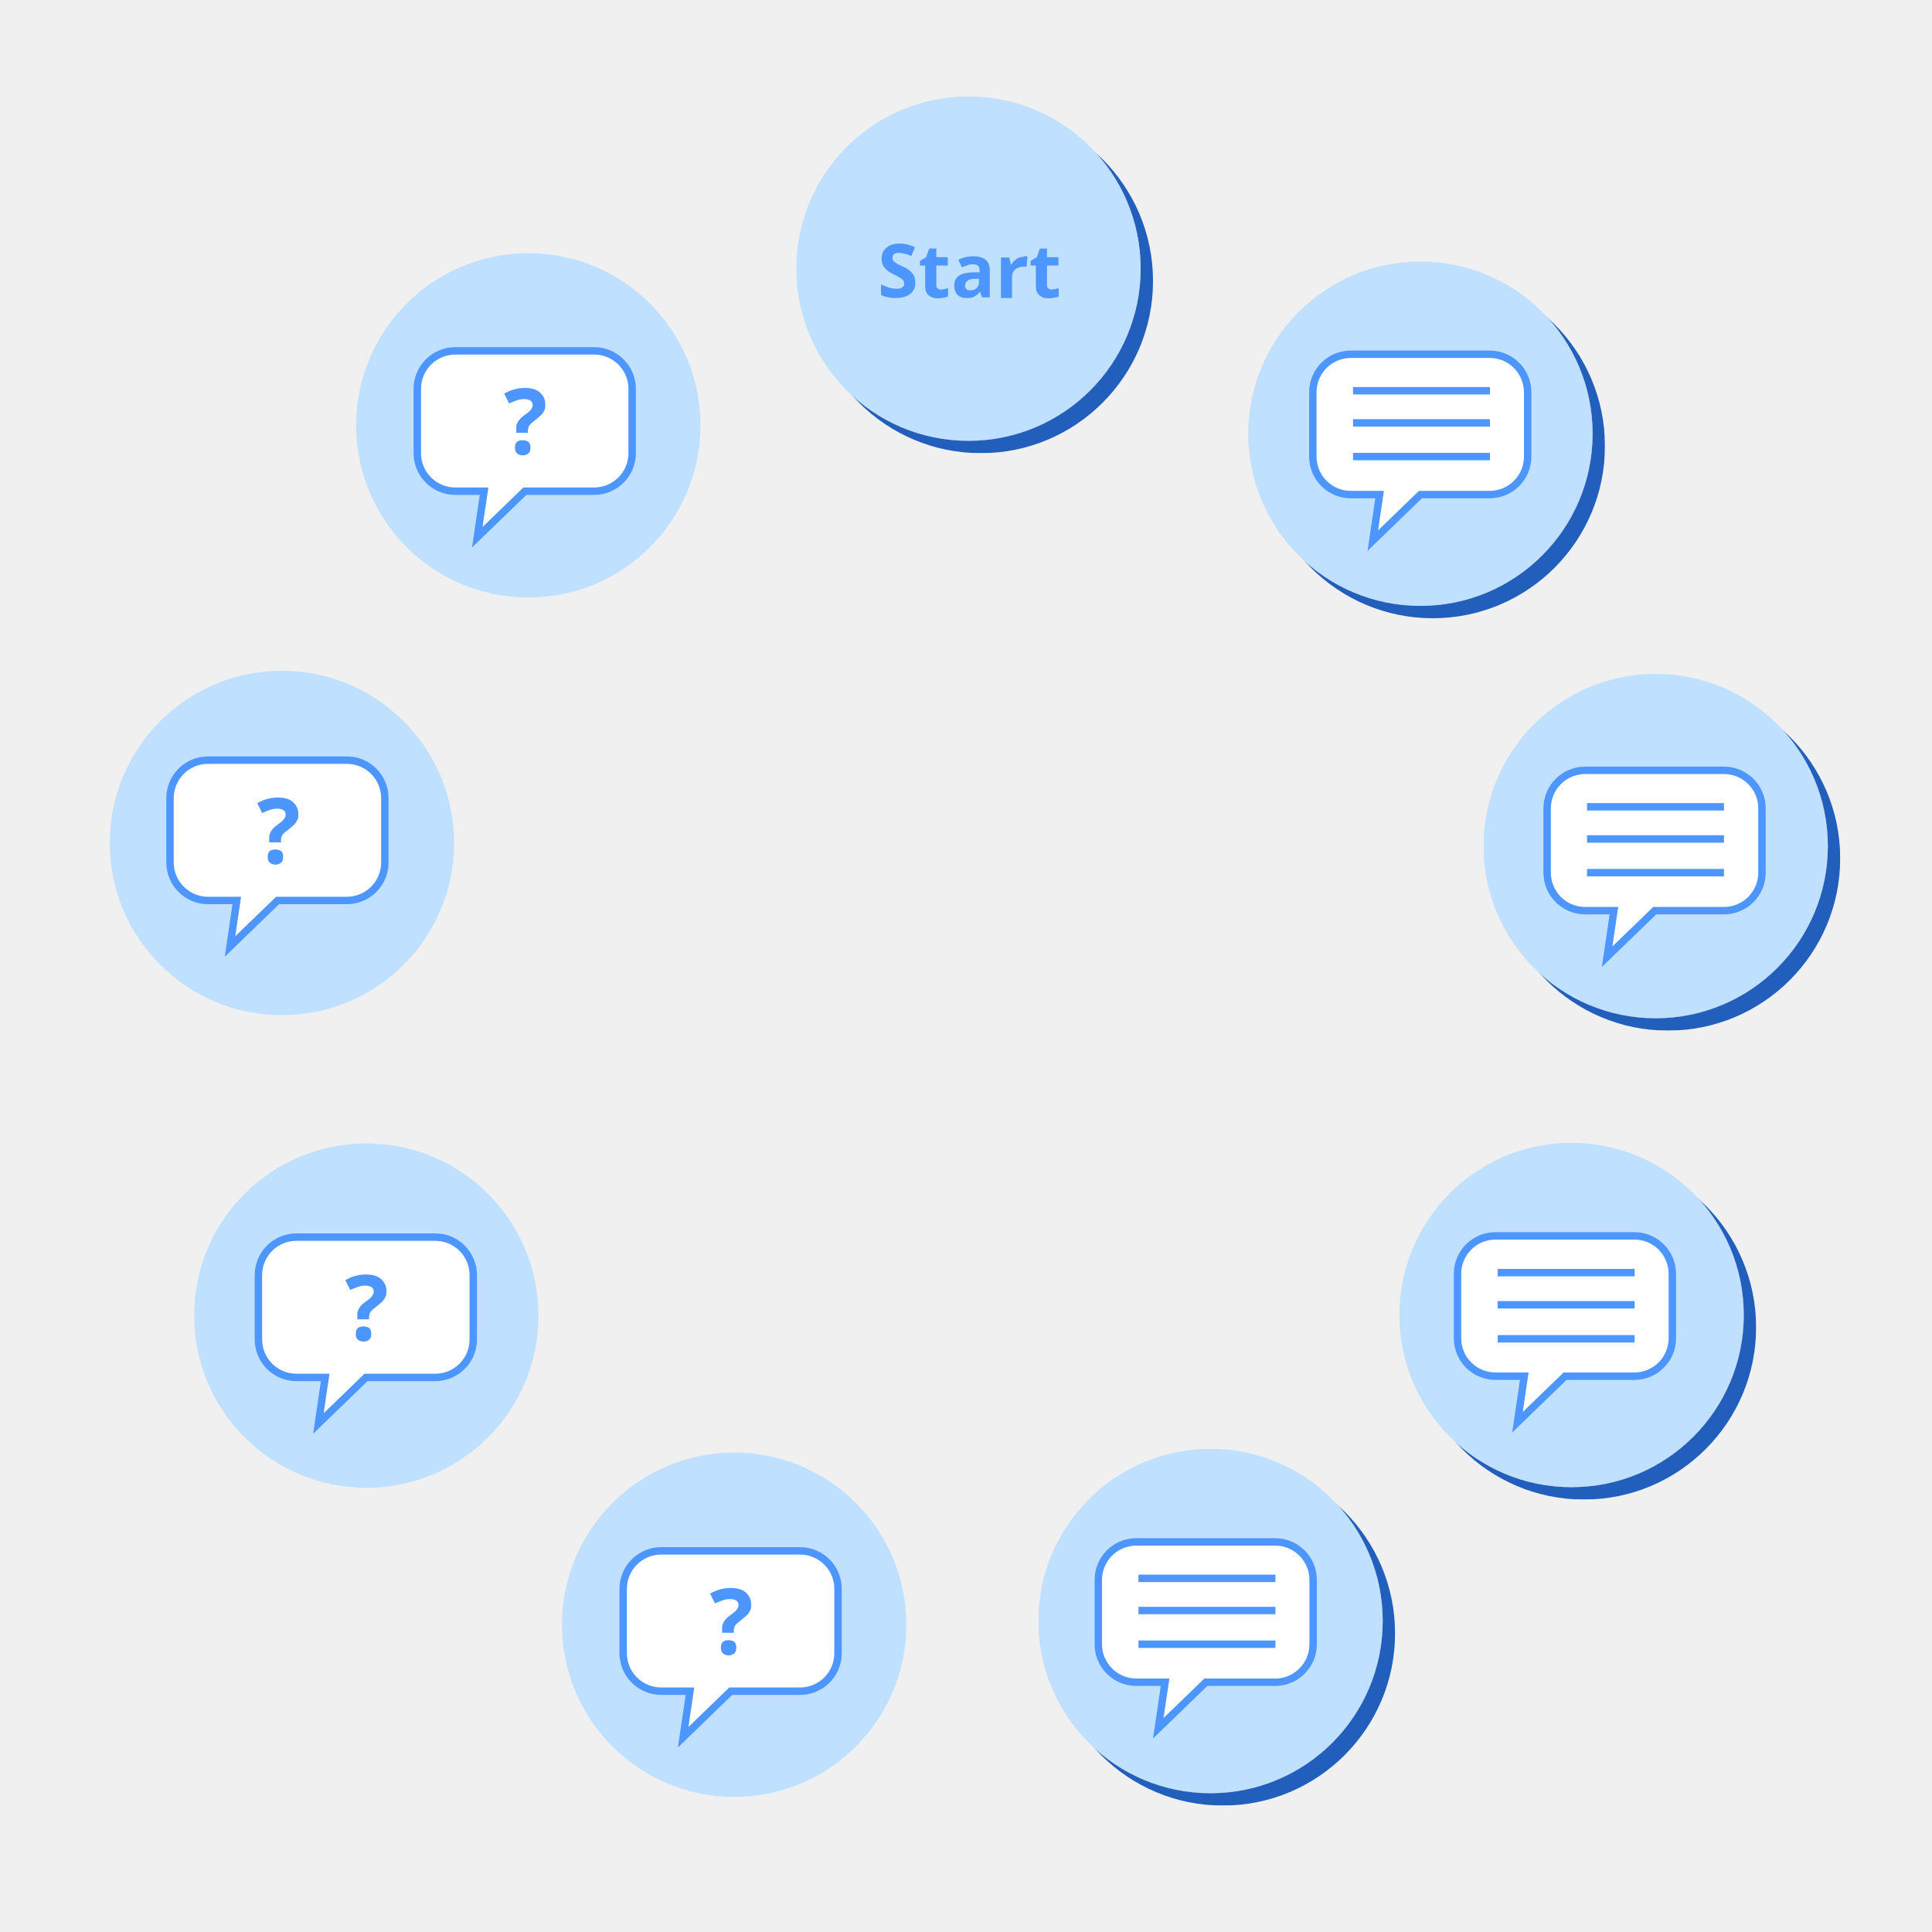
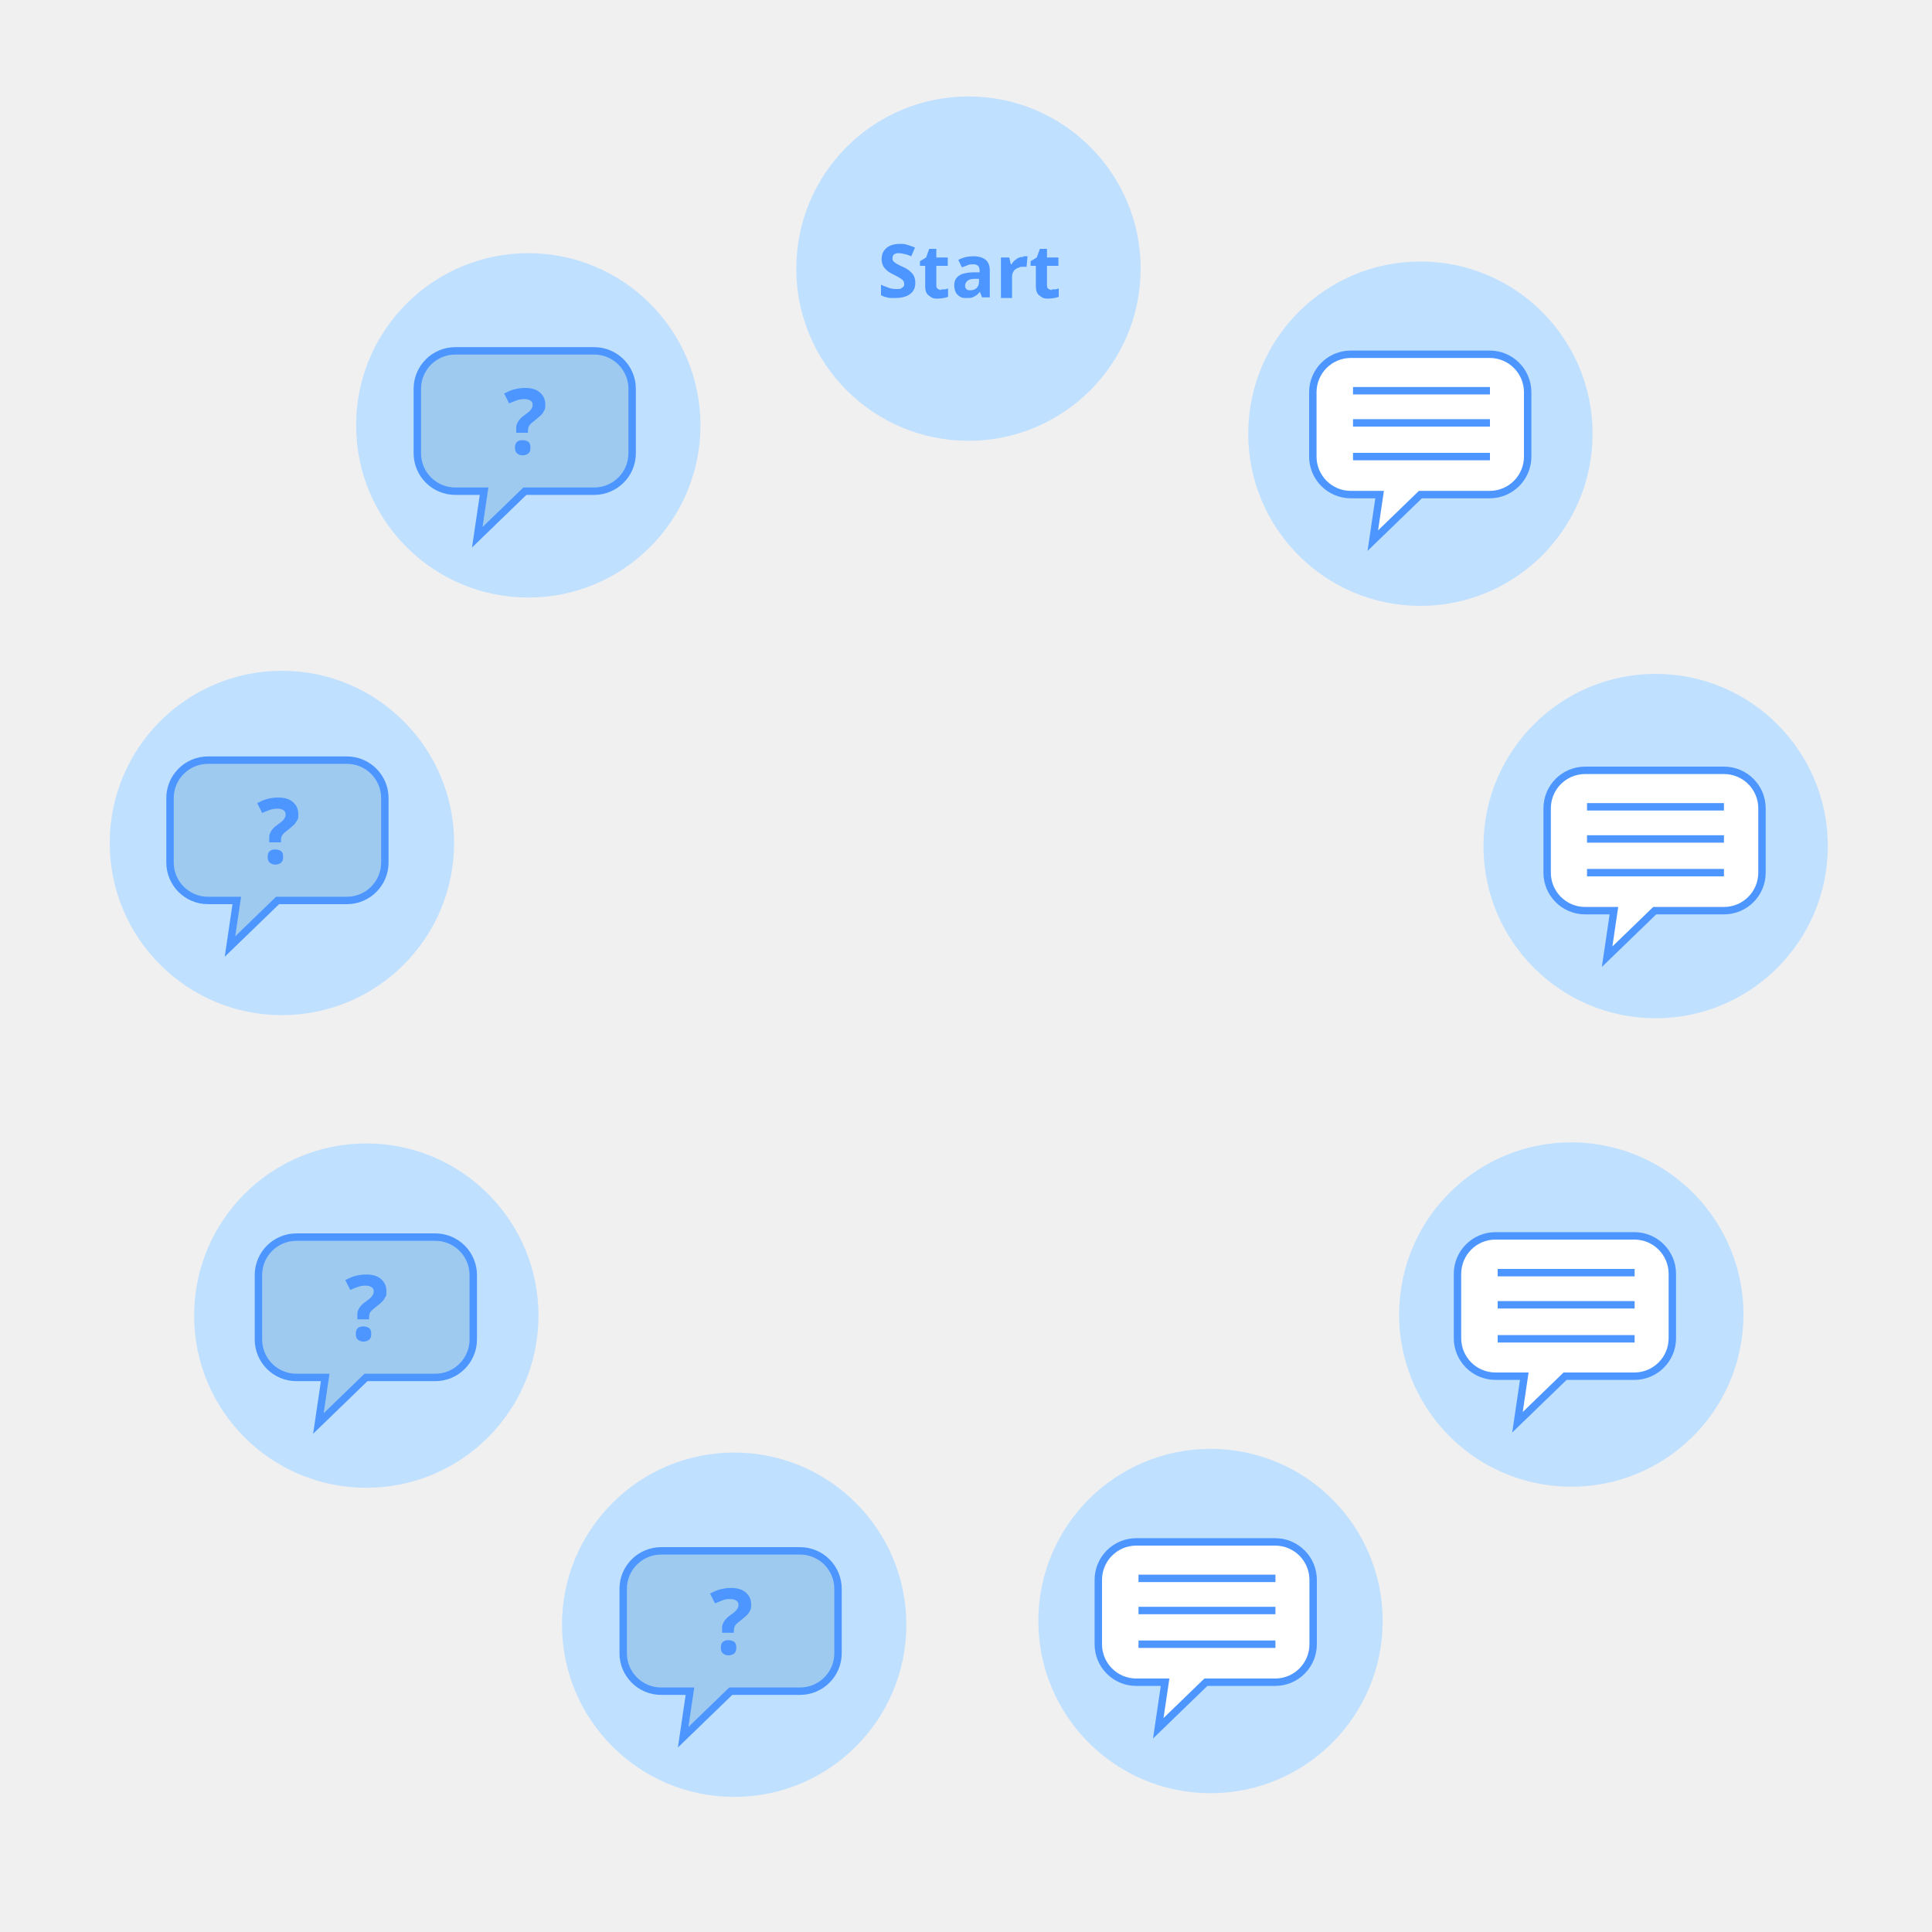
<svg xmlns="http://www.w3.org/2000/svg" id="Antw_4" version="1.1" viewBox="0 0 625 625">
-   <defs>
-     <filter id="drop-shadow-1" x="403.8" y="84.6" width="115.4" height="115.4" filterUnits="userSpaceOnUse">
-       <feOffset dx="4" dy="4" />
-       <feGaussianBlur result="blur" stdDeviation="0" />
-       <feFlood flood-color="#245ebc" flood-opacity="1" />
-       <feComposite in2="blur" operator="in" />
-       <feComposite in="SourceGraphic" />
-     </filter>
-     <filter id="drop-shadow-2" x="480" y="218" width="115.4" height="115.4" filterUnits="userSpaceOnUse">
-       <feOffset dx="4" dy="4" />
-       <feGaussianBlur result="blur1" stdDeviation="0" />
-       <feFlood flood-color="#245ebc" flood-opacity="1" />
-       <feComposite in2="blur1" operator="in" />
-       <feComposite in="SourceGraphic" />
-     </filter>
-     <filter id="drop-shadow-3" x="452.8" y="369.7" width="115.4" height="115.4" filterUnits="userSpaceOnUse">
-       <feOffset dx="4" dy="4" />
-       <feGaussianBlur result="blur2" stdDeviation="0" />
-       <feFlood flood-color="#245ebc" flood-opacity="1" />
-       <feComposite in2="blur2" operator="in" />
-       <feComposite in="SourceGraphic" />
-     </filter>
-     <filter id="drop-shadow-4" x="336" y="468.7" width="115.4" height="115.4" filterUnits="userSpaceOnUse">
-       <feOffset dx="4" dy="4" />
-       <feGaussianBlur result="blur3" stdDeviation="0" />
-       <feFlood flood-color="#245ebc" flood-opacity="1" />
-       <feComposite in2="blur3" operator="in" />
-       <feComposite in="SourceGraphic" />
-     </filter>
-     <filter id="drop-shadow-5" x="257.6" y="31.2" width="115.4" height="115.4" filterUnits="userSpaceOnUse">
-       <feOffset dx="4" dy="4" />
-       <feGaussianBlur result="blur4" stdDeviation="0" />
-       <feFlood flood-color="#245ebc" flood-opacity="1" />
-       <feComposite in2="blur4" operator="in" />
-       <feComposite in="SourceGraphic" />
-     </filter>
-   </defs>
-   <g filter="url(#drop-shadow-1)">
+   <g>
    <circle cx="459.5" cy="140.3" r="55.7" fill="#c0e0ff" />
-     <path d="M437.1,114.6h44.8c6.8,0,12.3,5.5,12.3,12.3v20.8c0,6.8-5.5,12.3-12.3,12.3h-22.4s-15.4,14.9-15.4,14.9l2.2-14.9h-9.3c-6.8,0-12.3-5.5-12.3-12.3v-20.8c0-6.8,5.5-12.3,12.3-12.3Z" fill="#fff" stroke="#4d96ff" stroke-miterlimit="10" stroke-width="2.4" />
+     <path d="M437.1,114.6h44.8c6.8,0,12.3,5.5,12.3,12.3v20.8c0,6.8-5.5,12.3-12.3,12.3h-22.4l-15.4,14.9,2.2-14.9h-9.3c-6.8,0-12.3-5.5-12.3-12.3v-20.8c0-6.8,5.5-12.3,12.3-12.3h0Z" fill="#fff" stroke="#4d96ff" stroke-miterlimit="10" stroke-width="2.4" />
    <line x1="437.7" y1="126.4" x2="482" y2="126.4" fill="none" stroke="#4d96ff" stroke-miterlimit="10" stroke-width="2.4" />
    <line x1="437.7" y1="136.8" x2="482" y2="136.8" fill="none" stroke="#4d96ff" stroke-miterlimit="10" stroke-width="2.4" />
    <line x1="437.7" y1="147.7" x2="482" y2="147.7" fill="none" stroke="#4d96ff" stroke-miterlimit="10" stroke-width="2.4" />
  </g>
-   <g filter="url(#drop-shadow-2)">
+   <g>
    <circle cx="535.6" cy="273.7" r="55.7" fill="#c0e0ff" />
-     <path d="M512.9,249.2h44.8c6.8,0,12.3,5.5,12.3,12.3v20.8c0,6.8-5.5,12.3-12.3,12.3h-22.4s-15.4,14.9-15.4,14.9l2.2-14.9h-9.3c-6.8,0-12.3-5.5-12.3-12.3v-20.8c0-6.8,5.5-12.3,12.3-12.3Z" fill="#fff" stroke="#4d96ff" stroke-miterlimit="10" stroke-width="2.4" />
+     <path d="M512.9,249.2h44.8c6.8,0,12.3,5.5,12.3,12.3v20.8c0,6.8-5.5,12.3-12.3,12.3h-22.4l-15.4,14.9,2.2-14.9h-9.3c-6.8,0-12.3-5.5-12.3-12.3v-20.8c0-6.8,5.5-12.3,12.3-12.3h.1Z" fill="#fff" stroke="#4d96ff" stroke-miterlimit="10" stroke-width="2.4" />
    <line x1="513.4" y1="261" x2="557.7" y2="261" fill="none" stroke="#4d96ff" stroke-miterlimit="10" stroke-width="2.4" />
    <line x1="513.4" y1="271.4" x2="557.7" y2="271.4" fill="none" stroke="#4d96ff" stroke-miterlimit="10" stroke-width="2.4" />
    <line x1="513.4" y1="282.3" x2="557.7" y2="282.3" fill="none" stroke="#4d96ff" stroke-miterlimit="10" stroke-width="2.4" />
  </g>
-   <g filter="url(#drop-shadow-3)">
-     <circle cx="508.4" cy="425.4" r="55.7" fill="#c0e0ff" />
-     <path d="M483.9,399.8h44.8c6.8,0,12.3,5.5,12.3,12.3v20.8c0,6.8-5.5,12.3-12.3,12.3h-22.4s-15.4,14.9-15.4,14.9l2.2-14.9h-9.3c-6.8,0-12.3-5.5-12.3-12.3v-20.8c0-6.8,5.5-12.3,12.3-12.3Z" fill="#fff" stroke="#4d96ff" stroke-miterlimit="10" stroke-width="2.4" />
+   <g>
+     <circle cx="508.4" cy="425.4" r="55.7" transform="translate(7.1 859.1) rotate(-80.8)" fill="#c0e0ff" />
+     <path d="M483.9,399.8h44.8c6.8,0,12.3,5.5,12.3,12.3v20.8c0,6.8-5.5,12.3-12.3,12.3h-22.4l-15.4,14.9,2.2-14.9h-9.3c-6.8,0-12.3-5.5-12.3-12.3v-20.8c0-6.8,5.5-12.3,12.3-12.3h0Z" fill="#fff" stroke="#4d96ff" stroke-miterlimit="10" stroke-width="2.4" />
    <line x1="484.5" y1="411.7" x2="528.8" y2="411.7" fill="none" stroke="#4d96ff" stroke-miterlimit="10" stroke-width="2.4" />
    <line x1="484.5" y1="422.1" x2="528.8" y2="422.1" fill="none" stroke="#4d96ff" stroke-miterlimit="10" stroke-width="2.4" />
    <line x1="484.5" y1="433.1" x2="528.8" y2="433.1" fill="none" stroke="#4d96ff" stroke-miterlimit="10" stroke-width="2.4" />
  </g>
-   <g filter="url(#drop-shadow-4)">
+   <g>
    <circle cx="391.6" cy="524.4" r="55.7" fill="#c0e0ff" />
-     <path d="M367.7,498.8h44.8c6.8,0,12.3,5.5,12.3,12.3v20.8c0,6.8-5.5,12.3-12.3,12.3h-22.4s-15.4,14.9-15.4,14.9l2.2-14.9h-9.3c-6.8,0-12.3-5.5-12.3-12.3v-20.8c0-6.8,5.5-12.3,12.3-12.3Z" fill="#fff" stroke="#4d96ff" stroke-miterlimit="10" stroke-width="2.4" />
+     <path d="M367.7,498.8h44.8c6.8,0,12.3,5.5,12.3,12.3v20.8c0,6.8-5.5,12.3-12.3,12.3h-22.4l-15.4,14.9,2.2-14.9h-9.3c-6.8,0-12.3-5.5-12.3-12.3v-20.8c0-6.8,5.5-12.3,12.3-12.3h0Z" fill="#fff" stroke="#4d96ff" stroke-miterlimit="10" stroke-width="2.4" />
    <line x1="368.3" y1="510.6" x2="412.6" y2="510.6" fill="none" stroke="#4d96ff" stroke-miterlimit="10" stroke-width="2.4" />
    <line x1="368.3" y1="521" x2="412.6" y2="521" fill="none" stroke="#4d96ff" stroke-miterlimit="10" stroke-width="2.4" />
    <line x1="368.3" y1="531.9" x2="412.6" y2="531.9" fill="none" stroke="#4d96ff" stroke-miterlimit="10" stroke-width="2.4" />
  </g>
  <g>
    <circle cx="237.5" cy="525.6" r="55.7" fill="#c0e0ff" />
-     <path d="M214,501.7h44.8c6.8,0,12.3,5.5,12.3,12.3v20.8c0,6.8-5.5,12.3-12.3,12.3h-22.4s-15.4,14.9-15.4,14.9l2.2-14.9h-9.3c-6.8,0-12.3-5.5-12.3-12.3v-20.8c0-6.8,5.5-12.3,12.3-12.3Z" fill="#fff" stroke="#4d96ff" stroke-miterlimit="10" stroke-width="2.4" />
-     <path d="M233.6,528v-1.1c0-.7,0-1.2.3-1.7.2-.5.5-1,.9-1.4.4-.5.9-.9,1.6-1.4.6-.4,1.1-.8,1.4-1.1.4-.3.6-.7.8-1,.2-.3.3-.7.3-1.1,0-.6-.2-1.1-.7-1.4-.5-.3-1.1-.5-1.9-.5s-1.7.1-2.5.4c-.8.3-1.6.6-2.5,1l-1.6-3.2c1-.5,2-1,3.1-1.3,1.1-.3,2.4-.5,3.7-.5,2.1,0,3.7.5,4.8,1.5,1.1,1,1.7,2.2,1.7,3.8s-.1,1.5-.4,2.1c-.3.6-.6,1.1-1.2,1.6-.5.5-1.2,1-1.9,1.6-.6.4-1,.8-1.3,1.1s-.5.6-.6.9c-.1.3-.2.6-.2,1v.9h-3.8ZM233.2,533c0-.9.2-1.5.7-1.9.5-.4,1.1-.5,1.8-.5s1.3.2,1.8.5c.5.4.7,1,.7,1.9s-.2,1.5-.7,1.9c-.5.4-1.1.6-1.8.6s-1.3-.2-1.8-.6-.7-1-.7-1.9Z" fill="#4d96ff" />
+     <path d="M214,501.7h44.8c6.8,0,12.3,5.5,12.3,12.3v20.8c0,6.8-5.5,12.3-12.3,12.3h-22.4l-15.4,14.9,2.2-14.9h-9.3c-6.8,0-12.3-5.5-12.3-12.3v-20.8c0-6.8,5.5-12.3,12.3-12.3h.1Z" fill="#9ecaef" stroke="#4d96ff" stroke-miterlimit="10" stroke-width="2.4" />
+     <path d="M233.6,528v-1.1c0-.7,0-1.2.3-1.7.2-.5.5-1,.9-1.4.4-.5.9-.9,1.6-1.4.6-.4,1.1-.8,1.4-1.1.4-.3.6-.7.8-1s.3-.7.3-1.1c0-.6-.2-1.1-.7-1.4-.5-.3-1.1-.5-1.9-.5s-1.7,0-2.5.4c-.8.3-1.6.6-2.5,1l-1.6-3.2c1-.5,2-1,3.1-1.3s2.4-.5,3.7-.5c2.1,0,3.7.5,4.8,1.5s1.7,2.2,1.7,3.8-.1,1.5-.4,2.1c-.3.6-.6,1.1-1.2,1.6-.5.5-1.2,1-1.9,1.6-.6.4-1,.8-1.3,1.1s-.5.6-.6.9c-.1.3-.2.6-.2,1v.9h-3.8v-.2ZM233.2,533c0-.9.2-1.5.7-1.9s1.1-.5,1.8-.5,1.3.2,1.8.5c.5.4.7,1,.7,1.9s-.2,1.5-.7,1.9-1.1.6-1.8.6-1.3-.2-1.8-.6-.7-1-.7-1.9Z" fill="#4d96ff" />
  </g>
  <g>
    <circle cx="118.5" cy="425.6" r="55.7" fill="#c0e0ff" />
-     <path d="M96,400.2h44.8c6.8,0,12.3,5.5,12.3,12.3v20.8c0,6.8-5.5,12.3-12.3,12.3h-22.4s-15.4,14.9-15.4,14.9l2.2-14.9h-9.3c-6.8,0-12.3-5.5-12.3-12.3v-20.8c0-6.8,5.5-12.3,12.3-12.3Z" fill="#fff" stroke="#4d96ff" stroke-miterlimit="10" stroke-width="2.4" />
-     <path d="M115.6,426.6v-1.1c0-.7,0-1.2.3-1.7.2-.5.5-1,.9-1.4.4-.5.9-.9,1.6-1.4.6-.4,1.1-.8,1.4-1.1.4-.3.6-.7.8-1,.2-.3.3-.7.3-1.1,0-.6-.2-1.1-.7-1.4-.5-.3-1.1-.5-1.9-.5s-1.7.1-2.5.4c-.8.3-1.6.6-2.5,1l-1.6-3.2c1-.5,2-1,3.1-1.3,1.1-.3,2.4-.5,3.7-.5,2.1,0,3.7.5,4.8,1.5,1.1,1,1.7,2.2,1.7,3.8s-.1,1.5-.4,2.1c-.3.6-.6,1.1-1.2,1.6-.5.5-1.2,1-1.9,1.6-.6.4-1,.8-1.3,1.1s-.5.6-.6.9c-.1.3-.2.6-.2,1v.9h-3.8ZM115.1,431.5c0-.9.2-1.5.7-1.9.5-.4,1.1-.5,1.8-.5s1.3.2,1.8.5c.5.4.7,1,.7,1.9s-.2,1.5-.7,1.9c-.5.4-1.1.6-1.8.6s-1.3-.2-1.8-.6-.7-1-.7-1.9Z" fill="#4d96ff" />
+     <path d="M96,400.2h44.8c6.8,0,12.3,5.5,12.3,12.3v20.8c0,6.8-5.5,12.3-12.3,12.3h-22.4l-15.4,14.9,2.2-14.9h-9.3c-6.8,0-12.3-5.5-12.3-12.3v-20.8c0-6.8,5.5-12.3,12.3-12.3h.1Z" fill="#9ecaef" stroke="#4d96ff" stroke-miterlimit="10" stroke-width="2.4" />
+     <path d="M115.6,426.6v-1.1c0-.7,0-1.2.3-1.7.2-.5.5-1,.9-1.4.4-.5.9-.9,1.6-1.4.6-.4,1.1-.8,1.4-1.1.4-.3.6-.7.8-1,.2-.3.3-.7.3-1.1,0-.6-.2-1.1-.7-1.4s-1.1-.5-1.9-.5-1.7.1-2.5.4-1.6.6-2.5,1l-1.6-3.2c1-.5,2-1,3.1-1.3s2.4-.5,3.7-.5c2.1,0,3.7.5,4.8,1.5,1.1,1,1.7,2.2,1.7,3.8s0,1.5-.4,2.1-.6,1.1-1.2,1.6c-.5.5-1.2,1-1.9,1.6-.6.4-1,.8-1.3,1.1s-.5.6-.6.9-.2.6-.2,1v.9h-3.8v-.2ZM115.1,431.5c0-.9.2-1.5.7-1.9s1.1-.5,1.8-.5,1.3.2,1.8.5c.5.4.7,1,.7,1.9s-.2,1.5-.7,1.9-1.1.6-1.8.6-1.3-.2-1.8-.6-.7-1-.7-1.9Z" fill="#4d96ff" />
  </g>
  <g>
    <circle cx="91.2" cy="272.7" r="55.7" fill="#c0e0ff" />
-     <path d="M67.4,245.9h44.8c6.8,0,12.3,5.5,12.3,12.3v20.8c0,6.8-5.5,12.3-12.3,12.3h-22.4s-15.4,14.9-15.4,14.9l2.2-14.9h-9.3c-6.8,0-12.3-5.5-12.3-12.3v-20.8c0-6.8,5.5-12.3,12.3-12.3Z" fill="#fff" stroke="#4d96ff" stroke-miterlimit="10" stroke-width="2.4" />
-     <path d="M87.1,272.3v-1.1c0-.7,0-1.2.3-1.7.2-.5.5-1,.9-1.4.4-.5.9-.9,1.6-1.4.6-.4,1.1-.8,1.4-1.1.4-.3.6-.7.8-1,.2-.3.3-.7.3-1.1,0-.6-.2-1.1-.7-1.4-.5-.3-1.1-.5-1.9-.5s-1.7.1-2.5.4c-.8.3-1.6.6-2.5,1l-1.6-3.2c1-.5,2-1,3.1-1.3,1.1-.3,2.4-.5,3.7-.5,2.1,0,3.7.5,4.8,1.5,1.1,1,1.7,2.2,1.7,3.8s-.1,1.5-.4,2.1c-.3.6-.6,1.1-1.2,1.6-.5.5-1.2,1-1.9,1.6-.6.4-1,.8-1.3,1.1s-.5.6-.6.9c-.1.3-.2.6-.2,1v.9h-3.8ZM86.6,277.2c0-.9.2-1.5.7-1.9.5-.4,1.1-.5,1.8-.5s1.3.2,1.8.5c.5.4.7,1,.7,1.9s-.2,1.5-.7,1.9c-.5.4-1.1.6-1.8.6s-1.3-.2-1.8-.6-.7-1-.7-1.9Z" fill="#4d96ff" />
+     <path d="M67.4,245.9h44.8c6.8,0,12.3,5.5,12.3,12.3v20.8c0,6.8-5.5,12.3-12.3,12.3h-22.4l-15.4,14.9,2.2-14.9h-9.3c-6.8,0-12.3-5.5-12.3-12.3v-20.8c0-6.8,5.5-12.3,12.3-12.3h.1Z" fill="#9ecaef" stroke="#4d96ff" stroke-miterlimit="10" stroke-width="2.4" />
+     <path d="M87.1,272.3v-1.1c0-.7,0-1.2.3-1.7.2-.5.5-1,.9-1.4.4-.5.9-.9,1.6-1.4.6-.4,1.1-.8,1.4-1.1.4-.3.6-.7.8-1,.2-.3.3-.7.3-1.1,0-.6-.2-1.1-.7-1.4s-1.1-.5-1.9-.5-1.7.1-2.5.4-1.6.6-2.5,1l-1.6-3.2c1-.5,2-1,3.1-1.3s2.4-.5,3.7-.5c2.1,0,3.7.5,4.8,1.5,1.1,1,1.7,2.2,1.7,3.8s0,1.5-.4,2.1-.6,1.1-1.2,1.6c-.5.5-1.2,1-1.9,1.6-.6.4-1,.8-1.3,1.1s-.5.6-.6.9-.2.6-.2,1v.9h-3.8v-.2ZM86.6,277.2c0-.9.2-1.5.7-1.9s1.1-.5,1.8-.5,1.3.2,1.8.5c.5.4.7,1,.7,1.9s-.2,1.5-.7,1.9-1.1.6-1.8.6-1.3-.2-1.8-.6-.7-1-.7-1.9Z" fill="#4d96ff" />
  </g>
  <g>
    <circle cx="170.9" cy="137.6" r="55.7" fill="#c0e0ff" />
-     <path d="M147.4,113.5h44.8c6.8,0,12.3,5.5,12.3,12.3v20.8c0,6.8-5.5,12.3-12.3,12.3h-22.4s-15.4,14.9-15.4,14.9l2.2-14.9h-9.3c-6.8,0-12.3-5.5-12.3-12.3v-20.8c0-6.8,5.5-12.3,12.3-12.3Z" fill="#fff" stroke="#4d96ff" stroke-miterlimit="10" stroke-width="2.4" />
-     <path d="M167,139.8v-1.1c0-.7,0-1.2.3-1.7.2-.5.5-1,.9-1.4.4-.5.9-.9,1.6-1.4.6-.4,1.1-.8,1.4-1.1.4-.3.6-.7.8-1,.2-.3.3-.7.3-1.1,0-.6-.2-1.1-.7-1.4-.5-.3-1.1-.5-1.9-.5s-1.7.1-2.5.4c-.8.3-1.6.6-2.5,1l-1.6-3.2c1-.5,2-1,3.1-1.3,1.1-.3,2.4-.5,3.7-.5,2.1,0,3.7.5,4.8,1.5,1.1,1,1.7,2.2,1.7,3.8s-.1,1.5-.4,2.1c-.3.6-.6,1.1-1.2,1.6-.5.5-1.2,1-1.9,1.6-.6.4-1,.8-1.3,1.1s-.5.6-.6.9c-.1.3-.2.6-.2,1v.9h-3.8ZM166.6,144.8c0-.9.2-1.5.7-1.9.5-.4,1.1-.5,1.8-.5s1.3.2,1.8.5c.5.4.7,1,.7,1.9s-.2,1.5-.7,1.9c-.5.4-1.1.6-1.8.6s-1.3-.2-1.8-.6-.7-1-.7-1.9Z" fill="#4d96ff" />
+     <path d="M147.4,113.5h44.8c6.8,0,12.3,5.5,12.3,12.3v20.8c0,6.8-5.5,12.3-12.3,12.3h-22.4l-15.4,14.9,2.2-14.9h-9.3c-6.8,0-12.3-5.5-12.3-12.3v-20.8c0-6.8,5.5-12.3,12.3-12.3h0Z" fill="#9ecaef" stroke="#4d96ff" stroke-miterlimit="10" stroke-width="2.4" />
+     <path d="M167,139.8v-1.1c0-.7,0-1.2.3-1.7.2-.5.5-1,.9-1.4.4-.5.9-.9,1.6-1.4.6-.4,1.1-.8,1.4-1.1.4-.3.6-.7.8-1s.3-.7.3-1.1c0-.6-.2-1.1-.7-1.4-.5-.3-1.1-.5-1.9-.5s-1.7.1-2.5.4c-.8.3-1.6.6-2.5,1l-1.6-3.2c1-.5,2-1,3.1-1.3s2.4-.5,3.7-.5c2.1,0,3.7.5,4.8,1.5s1.7,2.2,1.7,3.8-.1,1.5-.4,2.1c-.3.6-.6,1.1-1.2,1.6-.5.5-1.2,1-1.9,1.6-.6.4-1,.8-1.3,1.1s-.5.6-.6.9c-.1.3-.2.6-.2,1v.9h-3.8v-.2ZM166.6,144.8c0-.9.2-1.5.7-1.9s1.1-.5,1.8-.5,1.3.2,1.8.5c.5.4.7,1,.7,1.9s-.2,1.5-.7,1.9-1.1.6-1.8.6-1.3-.2-1.8-.6-.7-1-.7-1.9Z" fill="#4d96ff" />
  </g>
-   <g filter="url(#drop-shadow-5)">
+   <g>
    <circle cx="313.3" cy="86.9" r="55.7" fill="#c0e0ff" />
    <g>
-       <path d="M296.1,91.5c0,1-.2,1.9-.7,2.6s-1.2,1.3-2.2,1.7-2.1.6-3.4.6-1.2,0-1.7-.1-1.1-.2-1.6-.3-1-.3-1.5-.6v-3.4c.8.4,1.7.7,2.5,1s1.7.4,2.6.4,1.1,0,1.4-.2.6-.4.8-.6.2-.6.2-.9-.1-.8-.4-1.1-.7-.6-1.2-.9-1.1-.6-1.7-.9c-.4-.2-.8-.4-1.3-.7s-.9-.6-1.3-1-.8-.9-1-1.4-.4-1.2-.4-2,.2-1.9.7-2.6,1.1-1.3,2-1.7,1.9-.6,3.1-.6,1.7.1,2.5.3,1.7.5,2.5.9l-1.2,2.8c-.8-.3-1.5-.6-2.1-.7s-1.3-.3-1.9-.3-.8,0-1.2.2-.6.3-.7.6-.2.6-.2.9.1.7.4,1,.6.5,1.1.8,1.1.6,1.8.9c.9.4,1.6.8,2.2,1.3s1.1,1,1.4,1.6.5,1.4.5,2.3Z" fill="#4d96ff" />
-       <path d="M304.5,93.6c.4,0,.8,0,1.1-.1s.7-.2,1.1-.3v2.7c-.4.2-.9.3-1.4.4s-1.2.2-1.9.2-1.5-.1-2.1-.4-1.1-.7-1.5-1.3-.5-1.5-.5-2.6v-6.3h-1.7v-1.5l2-1.2,1-2.8h2.3v2.8h3.7v2.7h-3.7v6.3c0,.5.1.9.4,1.1s.7.4,1.1.4Z" fill="#4d96ff" />
-       <path d="M314.8,82.9c1.8,0,3.1.4,4,1.1s1.4,1.9,1.4,3.5v8.7h-2.5l-.7-1.8h0c-.4.5-.8.9-1.1,1.1s-.8.5-1.3.7-1.1.2-1.9.2-1.5-.1-2.1-.4-1.1-.8-1.4-1.4-.5-1.4-.5-2.3c0-1.4.5-2.4,1.5-3.1s2.4-1,4.4-1.1h2.3v-.6c0-.7-.2-1.2-.5-1.5s-.9-.5-1.5-.5-1.3,0-1.9.3-1.2.4-1.8.7l-1.2-2.4c.7-.4,1.5-.7,2.3-.9s1.8-.3,2.7-.3ZM316.7,90.2h-1.4c-1.2,0-2,.3-2.4.7s-.7.9-.7,1.5.2.9.5,1.2.7.3,1.3.3c.8,0,1.4-.2,1.9-.7s.8-1.1.8-1.9v-1.1Z" fill="#4d96ff" />
-       <path d="M331.2,82.9c.2,0,.4,0,.6,0s.4,0,.6,0l-.3,3.4c-.1,0-.3,0-.5,0s-.4,0-.6,0c-.5,0-.9,0-1.3.2s-.8.3-1.2.6-.6.6-.8,1-.3.9-.3,1.6v6.7h-3.6v-13.1h2.7l.5,2.2h.2c.3-.4.6-.9,1-1.2s.8-.7,1.3-.9,1-.3,1.6-.3Z" fill="#4d96ff" />
-       <path d="M340.3,93.6c.4,0,.8,0,1.1-.1s.7-.2,1.1-.3v2.7c-.4.2-.9.3-1.4.4s-1.2.2-1.9.2-1.5-.1-2.1-.4-1.1-.7-1.5-1.3-.5-1.5-.5-2.6v-6.3h-1.7v-1.5l2-1.2,1-2.8h2.3v2.8h3.7v2.7h-3.7v6.3c0,.5.1.9.4,1.1s.7.4,1.1.4Z" fill="#4d96ff" />
+       <path d="M296.1,91.5c0,1-.2,1.9-.7,2.6s-1.2,1.3-2.2,1.7-2.1.6-3.4.6-1.2,0-1.7,0-1.1-.2-1.6-.3-1-.3-1.5-.6v-3.4c.8.4,1.7.7,2.5,1s1.7.4,2.6.4,1.1,0,1.4-.2.6-.4.8-.6.2-.6.2-.9-.1-.8-.4-1.1-.7-.6-1.2-.9-1.1-.6-1.7-.9-.8-.4-1.3-.7-.9-.6-1.3-1-.8-.9-1-1.4-.4-1.2-.4-2,.2-1.9.7-2.6,1.1-1.3,2-1.7,1.9-.6,3.1-.6,1.7,0,2.5.3,1.7.5,2.5.9l-1.2,2.8c-.8-.3-1.5-.6-2.1-.7s-1.3-.3-1.9-.3-.8,0-1.2.2-.6.3-.7.6-.2.6-.2.9.1.7.4,1,.6.5,1.1.8,1.1.6,1.8.9c.9.4,1.6.8,2.2,1.3s1.1,1,1.4,1.6.5,1.4.5,2.3h0Z" fill="#4d96ff" />
+       <path d="M304.5,93.6c.4,0,.8,0,1.1,0s.7-.2,1.1-.3v2.7c-.4.2-.9.3-1.4.4s-1.2.2-1.9.2-1.5,0-2.1-.4-1.1-.7-1.5-1.3-.5-1.5-.5-2.6v-6.3h-1.7v-1.5l2-1.2,1-2.8h2.3v2.8h3.7v2.7h-3.7v6.3c0,.5.1.9.4,1.1s.7.4,1.1.4h.1Z" fill="#4d96ff" />
+       <path d="M314.8,82.9c1.8,0,3.1.4,4,1.1s1.4,1.9,1.4,3.5v8.7h-2.5l-.7-1.8h0c-.4.5-.8.9-1.1,1.1s-.8.5-1.3.7-1.1.2-1.9.2-1.5,0-2.1-.4-1.1-.8-1.4-1.4-.5-1.4-.5-2.3c0-1.4.5-2.4,1.5-3.1s2.4-1,4.4-1.1h2.3v-.6c0-.7-.2-1.2-.5-1.5s-.9-.5-1.5-.5-1.3,0-1.9.3-1.2.4-1.8.7l-1.2-2.4c.7-.4,1.5-.7,2.3-.9s1.8-.3,2.7-.3h-.2ZM316.7,90.2h-1.4c-1.2,0-2,.3-2.4.7s-.7.9-.7,1.5.2.9.5,1.2.7.3,1.3.3,1.4-.2,1.9-.7.8-1.1.8-1.9v-1.1h0Z" fill="#4d96ff" />
+       <path d="M331.2,82.9h1.2l-.3,3.4h-1.1c-.5,0-.9,0-1.3.2s-.8.3-1.2.6-.6.6-.8,1-.3.9-.3,1.6v6.7h-3.6v-13.1h2.7l.5,2.2h.2c.3-.4.6-.9,1-1.2s.8-.7,1.3-.9,1-.3,1.6-.3v-.2Z" fill="#4d96ff" />
+       <path d="M340.3,93.6c.4,0,.8,0,1.1,0s.7-.2,1.1-.3v2.7c-.4.2-.9.3-1.4.4s-1.2.2-1.9.2-1.5,0-2.1-.4-1.1-.7-1.5-1.3-.5-1.5-.5-2.6v-6.3h-1.7v-1.5l2-1.2,1-2.8h2.3v2.8h3.7v2.7h-3.7v6.3c0,.5.1.9.4,1.1s.7.4,1.1.4h.1Z" fill="#4d96ff" />
    </g>
  </g>
</svg>
